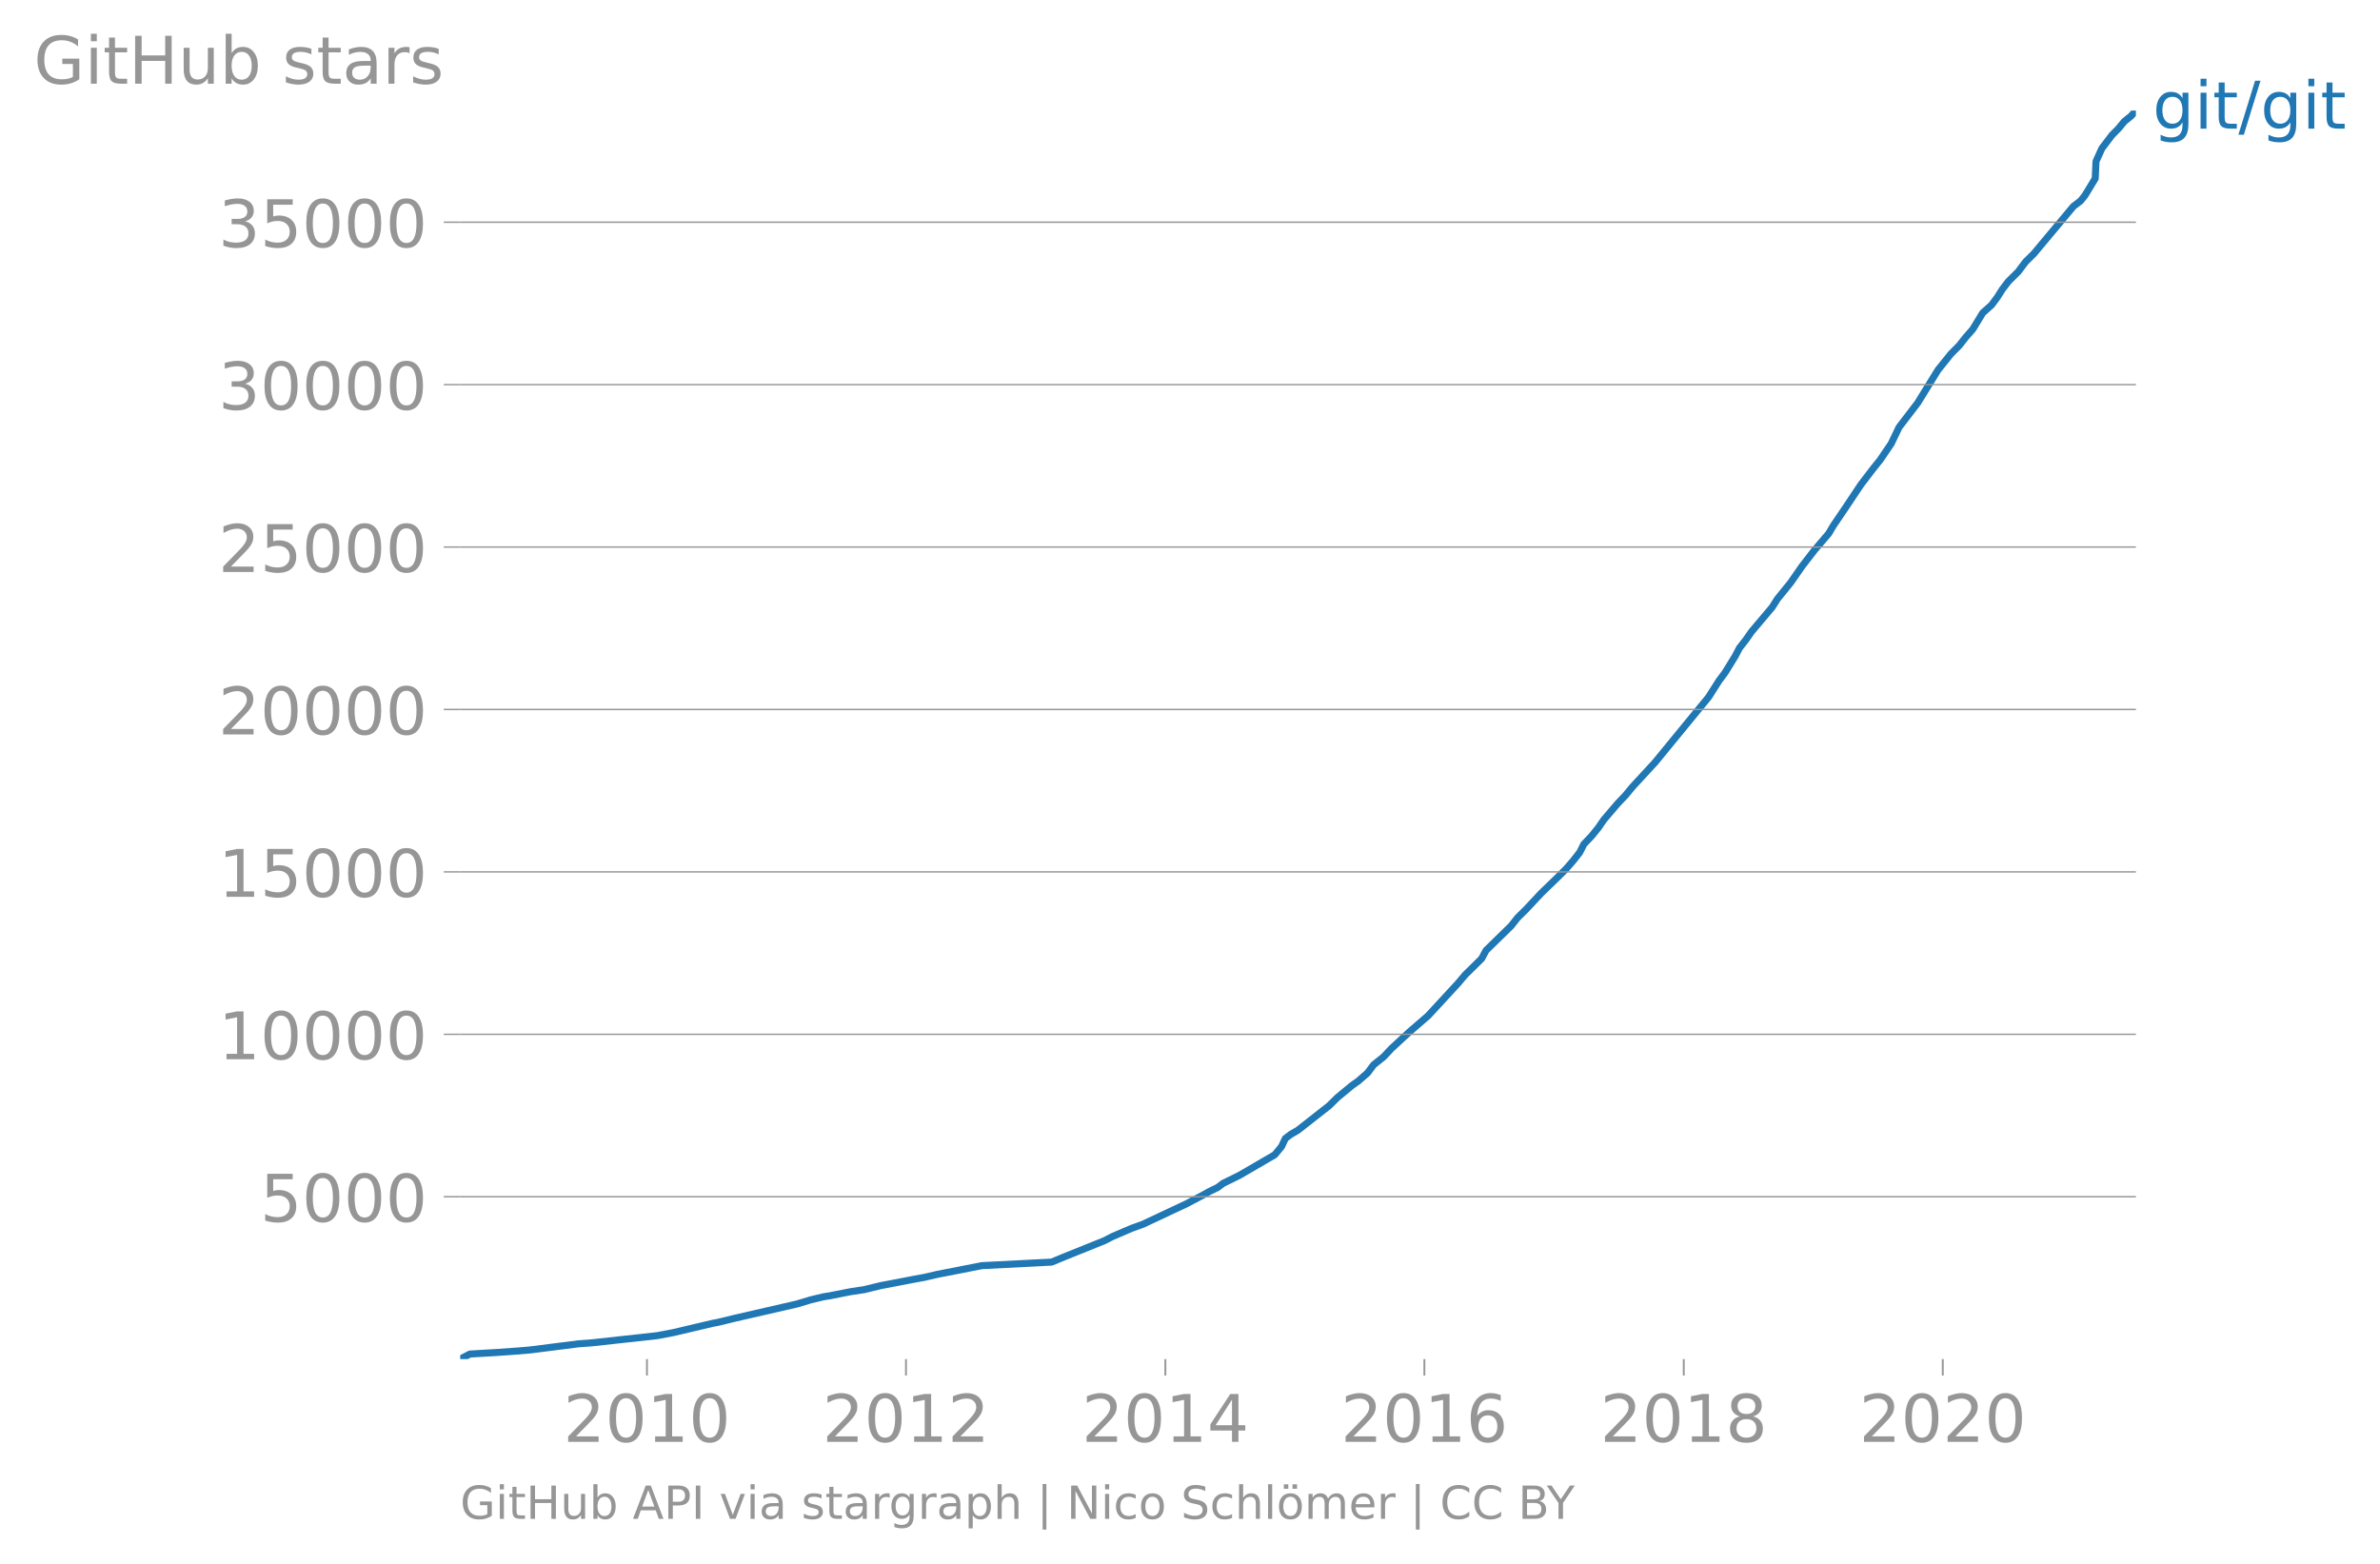
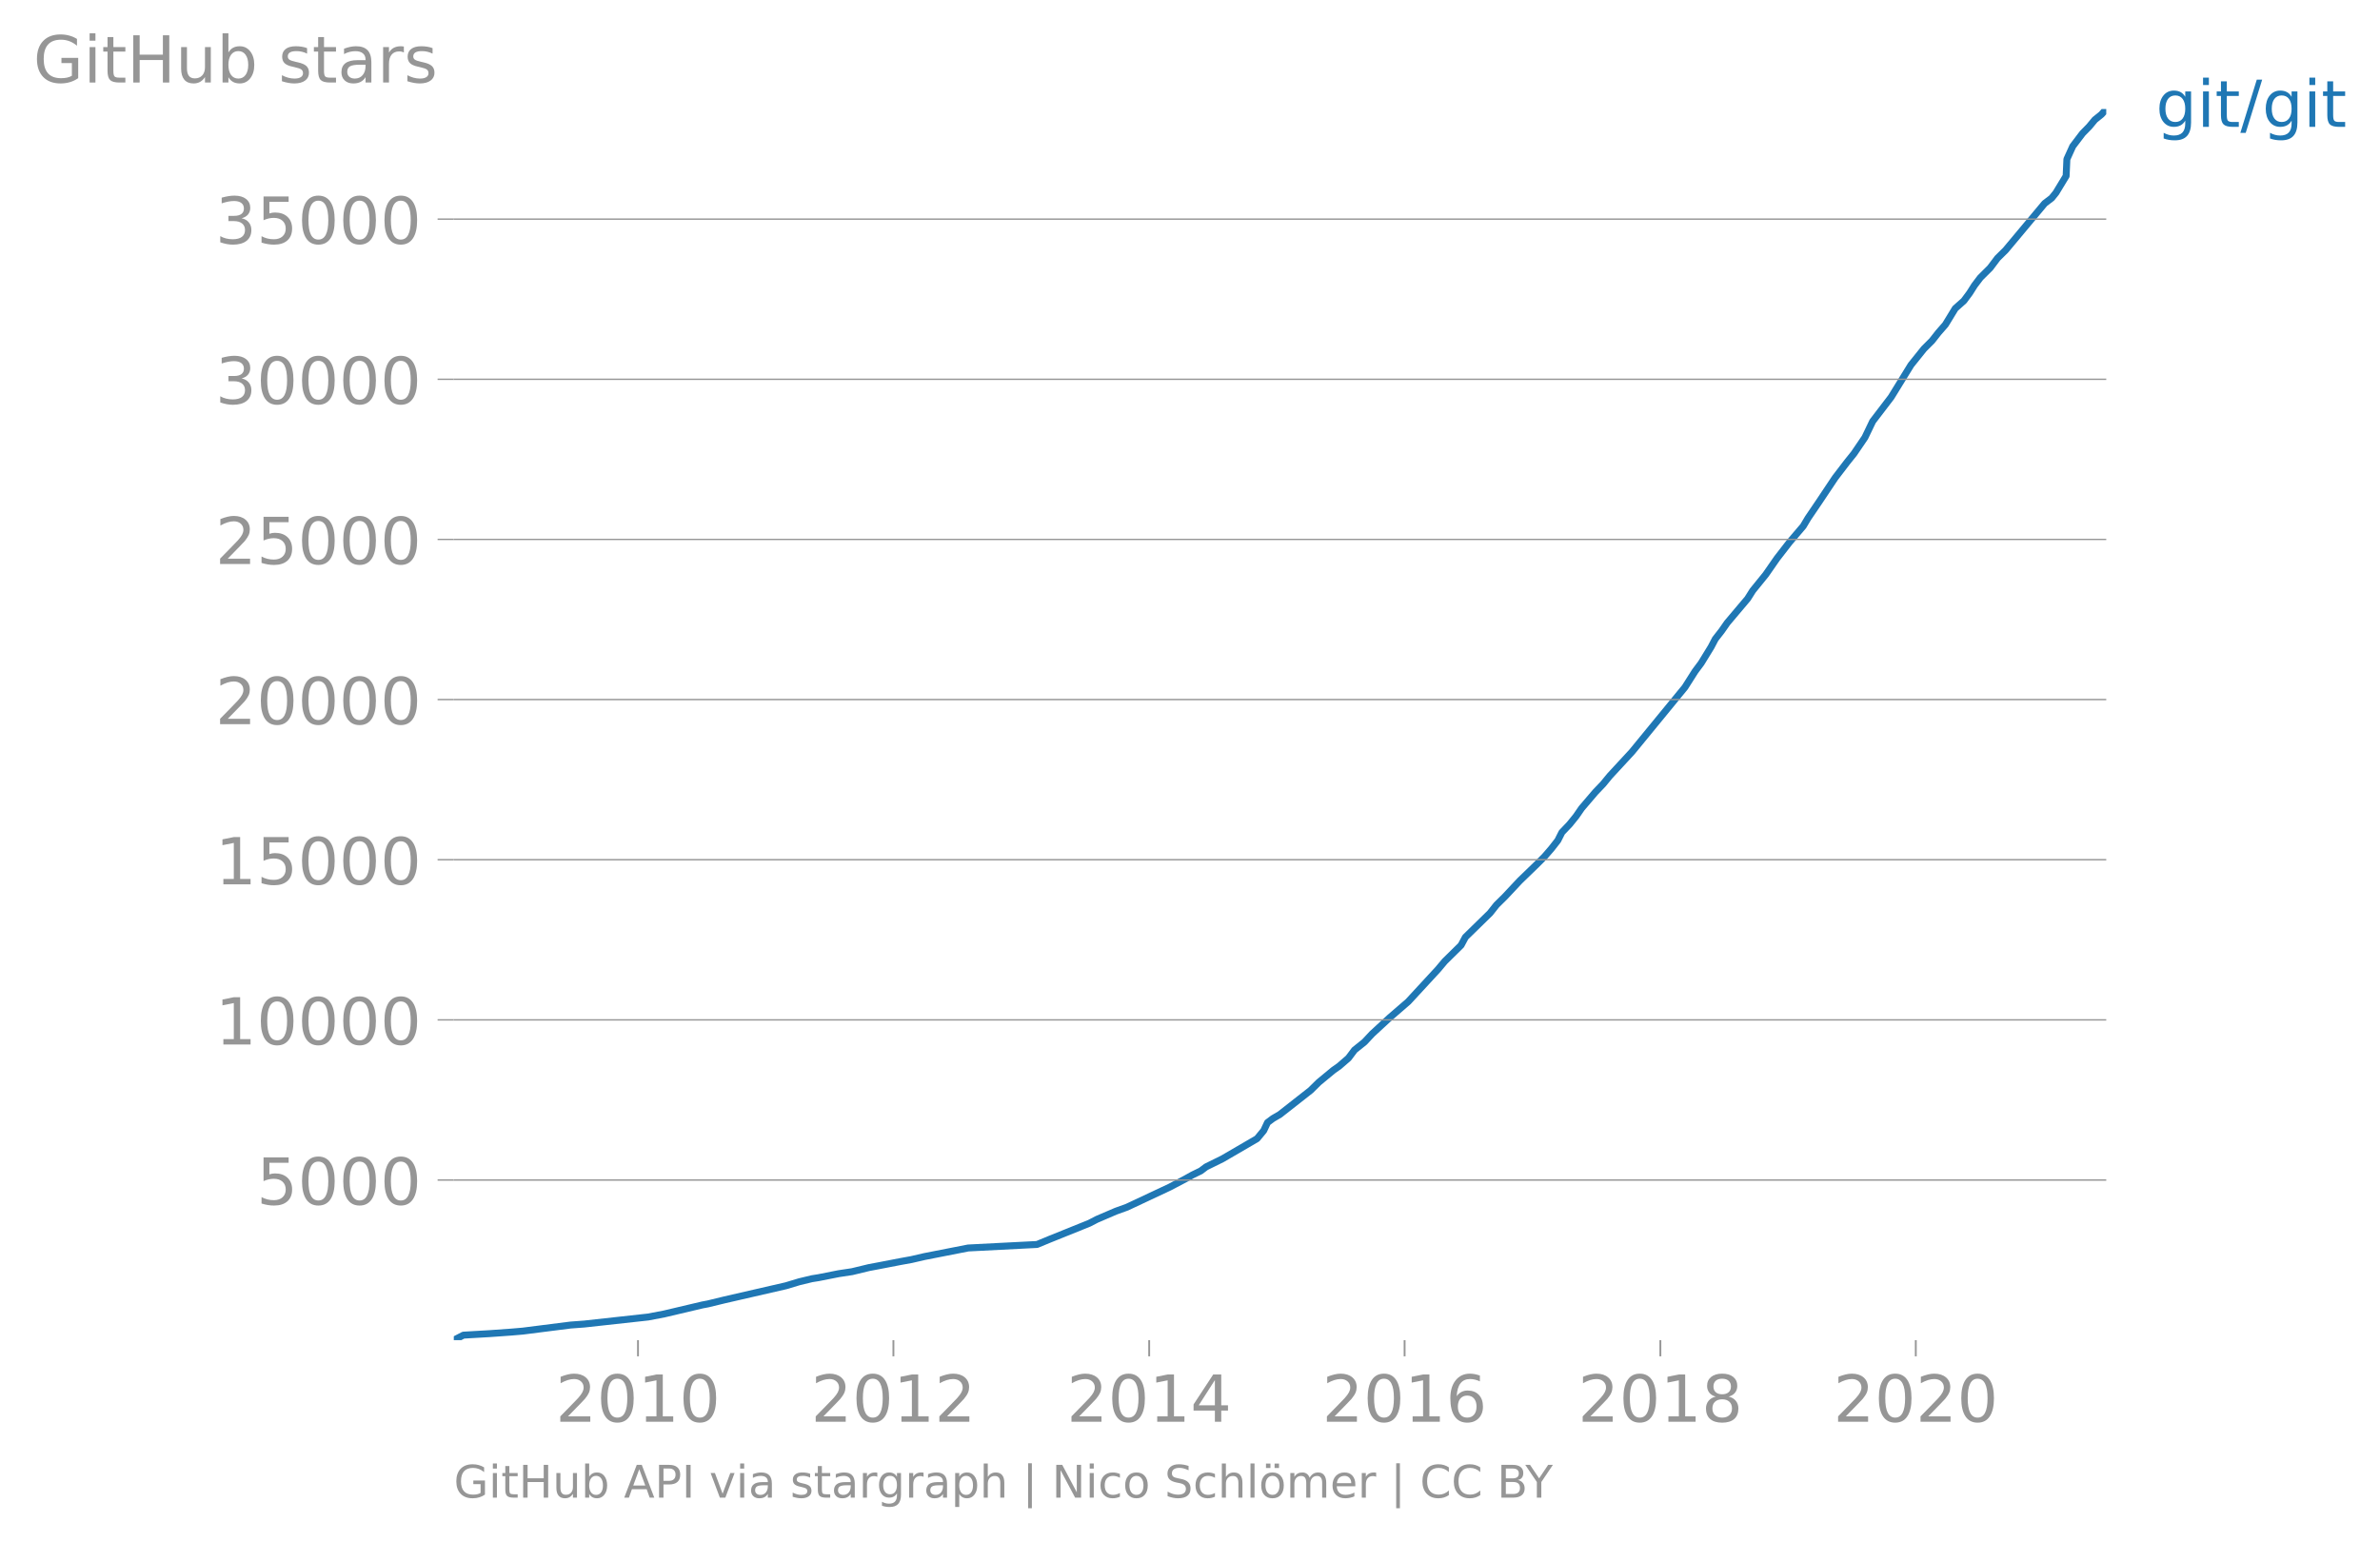
- <svg xmlns="http://www.w3.org/2000/svg" xmlns:xlink="http://www.w3.org/1999/xlink" height="444.272" viewBox="0 0 507.212 333.204" width="676.282">
+ <svg xmlns="http://www.w3.org/2000/svg" xmlns:xlink="http://www.w3.org/1999/xlink" height="444.272" viewBox="0 0 514.354 333.204" width="685.806">
  <defs>
    <style>*{stroke-linecap:butt;stroke-linejoin:round}</style>
  </defs>
  <g id="figure_1">
-     <path d="M0 333.204h507.212V0H0z" style="fill:none" id="patch_1" />
+     <path d="M0 333.204h514.354V0H0z" style="fill:none" id="patch_1" />
    <g id="axes_1">
      <path d="M98.073 289.67h357.12V23.558H98.073z" style="fill:none" id="patch_2" />
-       <path clip-path="url(#p904dafc66d)" d="m98.073 289.67 2.077-1.08 5.637-.325 4.69-.333 2.502-.214 10.31-1.309 2.988-.221 13.788-1.516 3.461-.658 8.279-1.953 1.178-.221 3.592-.872 13.292-3.054 2.9-.872 2.707-.65 1.398-.222 4.38-.866 2.895-.436 3.608-.872 2.303-.436 4.525-.873 2.4-.436 2.787-.644 9.462-1.855 14.892-.762 2.623-1.087 8.661-3.49 1.686-.871 4.07-1.745 2.395-.866 9.273-4.354 3.318-1.745 1.552-.865 1.793-.873 1.157-.872 3.536-1.745 7.479-4.355 1.444-1.744.814-1.738 1.164-.872 1.5-.873 6.66-5.227 1.771-1.744 3.161-2.61 1.24-.873 2.003-1.738 1.308-1.744 2.165-1.738 1.63-1.745 3.781-3.49 4.029-3.482 6.422-6.964 1.467-1.745 3.535-3.483.935-1.744 5.339-5.22 1.38-1.745 1.768-1.745 3.262-3.482 3.6-3.483 1.752-1.744 1.506-1.738 1.361-1.745.882-1.744 1.66-1.745 1.408-1.738 1.204-1.745 2.974-3.482 1.659-1.738 1.432-1.744 4.827-5.228 11.423-13.936 2.214-3.483 1.301-1.744 2.14-3.483.916-1.744 1.363-1.745 1.212-1.738 4.413-5.227 1.095-1.738 2.83-3.49 2.419-3.482 2.699-3.482 2.97-3.482 1.04-1.745 2.371-3.49 3.484-5.22 2.665-3.482 1.403-1.745 2.373-3.49 1.671-3.482 3.989-5.22 4.294-6.972 2.802-3.489 1.744-1.745 1.364-1.737 1.524-1.745 2.129-3.49 1.865-1.66 1.242-1.67 1.056-1.668 1.268-1.669 2.111-2.097 1.584-2.105 1.751-1.73 8.455-10.116 1.505-1.142.928-1.15 2.2-3.627.162-3.635 1.265-2.79 2.125-2.797 1.432-1.46 1.214-1.469 1.444-1.163 1.028-1.17h0" style="fill:none;stroke:#1f77b4;stroke-linecap:square;stroke-width:1.5" id="line2d_1" />
+       <path clip-path="url(#pdf2a12c744)" d="m98.073 289.67 2.077-1.08 5.637-.325 4.69-.333 2.502-.214 10.31-1.309 2.988-.221 13.788-1.516 3.461-.658 8.279-1.953 1.178-.221 3.592-.872 13.292-3.054 2.9-.872 2.707-.65 1.398-.222 4.38-.866 2.895-.436 3.608-.872 2.303-.436 4.525-.873 2.4-.436 2.787-.644 9.462-1.855 14.892-.762 2.623-1.087 8.661-3.49 1.686-.871 4.07-1.745 2.395-.866 9.273-4.354 3.318-1.745 1.552-.865 1.793-.873 1.157-.872 3.536-1.745 7.479-4.355 1.444-1.744.814-1.738 1.164-.872 1.5-.873 6.66-5.227 1.771-1.744 3.161-2.61 1.24-.873 2.003-1.738 1.308-1.744 2.165-1.738 1.63-1.745 3.781-3.49 4.029-3.482 6.422-6.964 1.467-1.745 3.535-3.483.935-1.744 5.339-5.22 1.38-1.745 1.768-1.745 3.262-3.482 3.6-3.483 1.752-1.744 1.506-1.738 1.361-1.745.882-1.744 1.66-1.745 1.408-1.738 1.204-1.745 2.974-3.482 1.659-1.738 1.432-1.744 4.827-5.228 11.423-13.936 2.214-3.483 1.301-1.744 2.14-3.483.916-1.744 1.363-1.745 1.212-1.738 4.413-5.227 1.095-1.738 2.83-3.49 2.419-3.482 2.699-3.482 2.97-3.482 1.04-1.745 2.371-3.49 3.484-5.22 2.665-3.482 1.403-1.745 2.373-3.49 1.671-3.482 3.989-5.22 4.294-6.972 2.802-3.489 1.744-1.745 1.364-1.737 1.524-1.745 2.129-3.49 1.865-1.66 1.242-1.67 1.056-1.668 1.268-1.669 2.111-2.097 1.584-2.105 1.751-1.73 8.455-10.116 1.505-1.142.928-1.15 2.2-3.627.162-3.635 1.265-2.79 2.125-2.797 1.432-1.46 1.214-1.469 1.444-1.163 1.028-1.17h0" style="fill:none;stroke:#1f77b4;stroke-linecap:square;stroke-width:1.5" id="line2d_1" />
      <g id="matplotlib.axis_1">
        <g id="xtick_1">
          <g id="line2d_2">
            <defs>
-               <path d="M0 0v3.5" id="m8c0879fdff" style="stroke:#969696;stroke-width:.4" />
-             </defs>
-             <use style="fill:#969696;stroke:#969696;stroke-width:.4" x="137.878" xlink:href="#m8c0879fdff" y="289.67" />
+               <path d="M0 0v3.5" id="m85f1824bbf" style="stroke:#969696;stroke-width:.4" />
+             </defs>
+             <use style="fill:#969696;stroke:#969696;stroke-width:.4" x="137.878" xlink:href="#m85f1824bbf" y="289.67" />
          </g>
          <g style="fill:#969696" transform="matrix(.14 0 0 -.14 120.063 307.308)" id="text_1">
            <defs>
              <path d="M1228 531h2203V0H469v531q359 372 979 998 621 627 780 809 303 340 423 576 121 236 121 464 0 372-261 606-261 235-680 235-297 0-627-103-329-103-704-313v638q381 153 712 231 332 78 607 78 725 0 1156-363 431-362 431-968 0-288-108-546-107-257-392-607-78-91-497-524-418-433-1181-1211z" id="DejaVuSans-32" transform="scale(.01563)" />
              <path d="M2034 4250q-487 0-733-480-245-479-245-1442 0-959 245-1439 246-480 733-480 491 0 736 480 246 480 246 1439 0 963-246 1442-245 480-736 480zm0 500q785 0 1199-621 414-620 414-1801 0-1178-414-1799Q2819-91 2034-91q-784 0-1198 620-414 621-414 1799 0 1181 414 1801 414 621 1198 621z" id="DejaVuSans-30" transform="scale(.01563)" />
              <path d="M794 531h1031v3560L703 3866v575l1116 225h631V531h1031V0H794v531z" id="DejaVuSans-31" transform="scale(.01563)" />
            </defs>
            <use xlink:href="#DejaVuSans-32" />
            <use x="63.623" xlink:href="#DejaVuSans-30" />
            <use x="127.246" xlink:href="#DejaVuSans-31" />
            <use x="190.869" xlink:href="#DejaVuSans-30" />
          </g>
        </g>
        <g id="xtick_2">
-           <use style="fill:#969696;stroke:#969696;stroke-width:.4" x="193.079" xlink:href="#m8c0879fdff" y="289.67" id="line2d_3" />
+           <use style="fill:#969696;stroke:#969696;stroke-width:.4" x="193.079" xlink:href="#m85f1824bbf" y="289.67" id="line2d_3" />
          <g style="fill:#969696" transform="matrix(.14 0 0 -.14 175.264 307.308)" id="text_2">
            <use xlink:href="#DejaVuSans-32" />
            <use x="63.623" xlink:href="#DejaVuSans-30" />
            <use x="127.246" xlink:href="#DejaVuSans-31" />
            <use x="190.869" xlink:href="#DejaVuSans-32" />
          </g>
        </g>
        <g id="xtick_3">
-           <use style="fill:#969696;stroke:#969696;stroke-width:.4" x="248.355" xlink:href="#m8c0879fdff" y="289.67" id="line2d_4" />
+           <use style="fill:#969696;stroke:#969696;stroke-width:.4" x="248.355" xlink:href="#m85f1824bbf" y="289.67" id="line2d_4" />
          <g style="fill:#969696" transform="matrix(.14 0 0 -.14 230.54 307.308)" id="text_3">
            <defs>
              <path d="M2419 4116 825 1625h1594v2491zm-166 550h794V1625h666v-525h-666V0h-628v1100H313v609l1940 2957z" id="DejaVuSans-34" transform="scale(.01563)" />
            </defs>
            <use xlink:href="#DejaVuSans-32" />
            <use x="63.623" xlink:href="#DejaVuSans-30" />
            <use x="127.246" xlink:href="#DejaVuSans-31" />
            <use x="190.869" xlink:href="#DejaVuSans-34" />
          </g>
        </g>
        <g id="xtick_4">
-           <use style="fill:#969696;stroke:#969696;stroke-width:.4" x="303.556" xlink:href="#m8c0879fdff" y="289.67" id="line2d_5" />
+           <use style="fill:#969696;stroke:#969696;stroke-width:.4" x="303.556" xlink:href="#m85f1824bbf" y="289.67" id="line2d_5" />
          <g style="fill:#969696" transform="matrix(.14 0 0 -.14 285.74 307.308)" id="text_4">
            <defs>
              <path d="M2113 2584q-425 0-674-291-248-290-248-796 0-503 248-796 249-292 674-292t673 292q248 293 248 796 0 506-248 796-248 291-673 291zm1253 1979v-575q-238 112-480 171-242 60-480 60-625 0-955-422-329-422-376-1275 184 272 462 417 279 145 613 145 703 0 1111-427 408-426 408-1160 0-719-425-1154Q2819-91 2113-91q-810 0-1238 620-428 621-428 1799 0 1106 525 1764t1409 658q238 0 480-47t505-140z" id="DejaVuSans-36" transform="scale(.01563)" />
            </defs>
            <use xlink:href="#DejaVuSans-32" />
            <use x="63.623" xlink:href="#DejaVuSans-30" />
            <use x="127.246" xlink:href="#DejaVuSans-31" />
            <use x="190.869" xlink:href="#DejaVuSans-36" />
          </g>
        </g>
        <g id="xtick_5">
-           <use style="fill:#969696;stroke:#969696;stroke-width:.4" x="358.832" xlink:href="#m8c0879fdff" y="289.67" id="line2d_6" />
+           <use style="fill:#969696;stroke:#969696;stroke-width:.4" x="358.832" xlink:href="#m85f1824bbf" y="289.67" id="line2d_6" />
          <g style="fill:#969696" transform="matrix(.14 0 0 -.14 341.017 307.308)" id="text_5">
            <defs>
              <path d="M2034 2216q-450 0-708-241-257-241-257-662 0-422 257-663 258-241 708-241t709 242q260 243 260 662 0 421-258 662-257 241-711 241zm-631 268q-406 100-633 378-226 279-226 679 0 559 398 884 399 325 1092 325 697 0 1094-325t397-884q0-400-227-679-226-278-629-378 456-106 710-416 255-309 255-755 0-679-414-1042Q2806-91 2034-91q-771 0-1186 362-414 363-414 1042 0 446 256 755 257 310 713 416zm-231 997q0-362 226-565 227-203 636-203 407 0 636 203 230 203 230 565 0 363-230 566-229 203-636 203-409 0-636-203-226-203-226-566z" id="DejaVuSans-38" transform="scale(.01563)" />
            </defs>
            <use xlink:href="#DejaVuSans-32" />
            <use x="63.623" xlink:href="#DejaVuSans-30" />
            <use x="127.246" xlink:href="#DejaVuSans-31" />
            <use x="190.869" xlink:href="#DejaVuSans-38" />
          </g>
        </g>
        <g id="xtick_6">
-           <use style="fill:#969696;stroke:#969696;stroke-width:.4" x="414.032" xlink:href="#m8c0879fdff" y="289.67" id="line2d_7" />
+           <use style="fill:#969696;stroke:#969696;stroke-width:.4" x="414.032" xlink:href="#m85f1824bbf" y="289.67" id="line2d_7" />
          <g style="fill:#969696" transform="matrix(.14 0 0 -.14 396.217 307.308)" id="text_6">
            <use xlink:href="#DejaVuSans-32" />
            <use x="63.623" xlink:href="#DejaVuSans-30" />
            <use x="127.246" xlink:href="#DejaVuSans-32" />
            <use x="190.869" xlink:href="#DejaVuSans-30" />
          </g>
        </g>
      </g>
      <g id="matplotlib.axis_2">
        <g id="ytick_1">
-           <path clip-path="url(#p904dafc66d)" d="M98.073 255.06h357.12" style="fill:none;stroke:#969696;stroke-linecap:square;stroke-width:.3" id="line2d_8" />
+           <path clip-path="url(#pdf2a12c744)" d="M98.073 255.06h357.12" style="fill:none;stroke:#969696;stroke-linecap:square;stroke-width:.3" id="line2d_8" />
          <g id="line2d_9">
            <defs>
-               <path d="M0 0h-3.5" id="m7f15f6669b" style="stroke:#969696;stroke-width:.3" />
-             </defs>
-             <use style="fill:#969696;stroke:#969696;stroke-width:.3" x="98.073" xlink:href="#m7f15f6669b" y="255.06" />
+               <path d="M0 0h-3.5" id="mb40c7eea4d" style="stroke:#969696;stroke-width:.3" />
+             </defs>
+             <use style="fill:#969696;stroke:#969696;stroke-width:.3" x="98.073" xlink:href="#mb40c7eea4d" y="255.06" />
          </g>
          <g style="fill:#969696" transform="matrix(.14 0 0 -.14 55.443 260.38)" id="text_7">
            <defs>
              <path d="M691 4666h2478v-532H1269V2991q137 47 274 70 138 23 276 23 781 0 1237-428 457-428 457-1159 0-753-469-1171Q2575-91 1722-91q-294 0-599 50Q819 9 494 109v635q281-153 581-228t634-75q541 0 856 284 316 284 316 772 0 487-316 771-315 285-856 285-253 0-505-56-251-56-513-175v2344z" id="DejaVuSans-35" transform="scale(.01563)" />
            </defs>
            <use xlink:href="#DejaVuSans-35" />
            <use x="63.623" xlink:href="#DejaVuSans-30" />
            <use x="127.246" xlink:href="#DejaVuSans-30" />
            <use x="190.869" xlink:href="#DejaVuSans-30" />
          </g>
        </g>
        <g id="ytick_2">
-           <path clip-path="url(#p904dafc66d)" d="M98.073 220.444h357.12" style="fill:none;stroke:#969696;stroke-linecap:square;stroke-width:.3" id="line2d_10" />
-           <use style="fill:#969696;stroke:#969696;stroke-width:.3" x="98.073" xlink:href="#m7f15f6669b" y="220.444" id="line2d_11" />
+           <path clip-path="url(#pdf2a12c744)" d="M98.073 220.444h357.12" style="fill:none;stroke:#969696;stroke-linecap:square;stroke-width:.3" id="line2d_10" />
+           <use style="fill:#969696;stroke:#969696;stroke-width:.3" x="98.073" xlink:href="#mb40c7eea4d" y="220.444" id="line2d_11" />
          <g style="fill:#969696" transform="matrix(.14 0 0 -.14 46.536 225.763)" id="text_8">
            <use xlink:href="#DejaVuSans-31" />
            <use x="63.623" xlink:href="#DejaVuSans-30" />
            <use x="127.246" xlink:href="#DejaVuSans-30" />
            <use x="190.869" xlink:href="#DejaVuSans-30" />
            <use x="254.492" xlink:href="#DejaVuSans-30" />
          </g>
        </g>
        <g id="ytick_3">
-           <path clip-path="url(#p904dafc66d)" d="M98.073 185.827h357.12" style="fill:none;stroke:#969696;stroke-linecap:square;stroke-width:.3" id="line2d_12" />
-           <use style="fill:#969696;stroke:#969696;stroke-width:.3" x="98.073" xlink:href="#m7f15f6669b" y="185.827" id="line2d_13" />
+           <path clip-path="url(#pdf2a12c744)" d="M98.073 185.827h357.12" style="fill:none;stroke:#969696;stroke-linecap:square;stroke-width:.3" id="line2d_12" />
+           <use style="fill:#969696;stroke:#969696;stroke-width:.3" x="98.073" xlink:href="#mb40c7eea4d" y="185.827" id="line2d_13" />
          <g style="fill:#969696" transform="matrix(.14 0 0 -.14 46.536 191.146)" id="text_9">
            <use xlink:href="#DejaVuSans-31" />
            <use x="63.623" xlink:href="#DejaVuSans-35" />
            <use x="127.246" xlink:href="#DejaVuSans-30" />
            <use x="190.869" xlink:href="#DejaVuSans-30" />
            <use x="254.492" xlink:href="#DejaVuSans-30" />
          </g>
        </g>
        <g id="ytick_4">
-           <path clip-path="url(#p904dafc66d)" d="M98.073 151.21h357.12" style="fill:none;stroke:#969696;stroke-linecap:square;stroke-width:.3" id="line2d_14" />
-           <use style="fill:#969696;stroke:#969696;stroke-width:.3" x="98.073" xlink:href="#m7f15f6669b" y="151.211" id="line2d_15" />
+           <path clip-path="url(#pdf2a12c744)" d="M98.073 151.21h357.12" style="fill:none;stroke:#969696;stroke-linecap:square;stroke-width:.3" id="line2d_14" />
+           <use style="fill:#969696;stroke:#969696;stroke-width:.3" x="98.073" xlink:href="#mb40c7eea4d" y="151.211" id="line2d_15" />
          <g style="fill:#969696" transform="matrix(.14 0 0 -.14 46.536 156.53)" id="text_10">
            <use xlink:href="#DejaVuSans-32" />
            <use x="63.623" xlink:href="#DejaVuSans-30" />
            <use x="127.246" xlink:href="#DejaVuSans-30" />
            <use x="190.869" xlink:href="#DejaVuSans-30" />
            <use x="254.492" xlink:href="#DejaVuSans-30" />
          </g>
        </g>
        <g id="ytick_5">
-           <path clip-path="url(#p904dafc66d)" d="M98.073 116.594h357.12" style="fill:none;stroke:#969696;stroke-linecap:square;stroke-width:.3" id="line2d_16" />
-           <use style="fill:#969696;stroke:#969696;stroke-width:.3" x="98.073" xlink:href="#m7f15f6669b" y="116.594" id="line2d_17" />
+           <path clip-path="url(#pdf2a12c744)" d="M98.073 116.594h357.12" style="fill:none;stroke:#969696;stroke-linecap:square;stroke-width:.3" id="line2d_16" />
+           <use style="fill:#969696;stroke:#969696;stroke-width:.3" x="98.073" xlink:href="#mb40c7eea4d" y="116.594" id="line2d_17" />
          <g style="fill:#969696" transform="matrix(.14 0 0 -.14 46.536 121.913)" id="text_11">
            <use xlink:href="#DejaVuSans-32" />
            <use x="63.623" xlink:href="#DejaVuSans-35" />
            <use x="127.246" xlink:href="#DejaVuSans-30" />
            <use x="190.869" xlink:href="#DejaVuSans-30" />
            <use x="254.492" xlink:href="#DejaVuSans-30" />
          </g>
        </g>
        <g id="ytick_6">
-           <path clip-path="url(#p904dafc66d)" d="M98.073 81.977h357.12" style="fill:none;stroke:#969696;stroke-linecap:square;stroke-width:.3" id="line2d_18" />
-           <use style="fill:#969696;stroke:#969696;stroke-width:.3" x="98.073" xlink:href="#m7f15f6669b" y="81.977" id="line2d_19" />
+           <path clip-path="url(#pdf2a12c744)" d="M98.073 81.977h357.12" style="fill:none;stroke:#969696;stroke-linecap:square;stroke-width:.3" id="line2d_18" />
+           <use style="fill:#969696;stroke:#969696;stroke-width:.3" x="98.073" xlink:href="#mb40c7eea4d" y="81.977" id="line2d_19" />
          <g style="fill:#969696" transform="matrix(.14 0 0 -.14 46.536 87.296)" id="text_12">
            <defs>
              <path d="M2597 2516q453-97 707-404 255-306 255-756 0-690-475-1069Q2609-91 1734-91q-293 0-604 58T488 141v609q262-153 574-231 313-78 654-78 593 0 904 234t311 681q0 413-289 645-289 233-804 233h-544v519h569q465 0 712 186t247 536q0 359-255 551-254 193-729 193-260 0-557-57-297-56-653-174v562q360 100 674 150t592 50q719 0 1137-327 419-326 419-882 0-388-222-655t-631-370z" id="DejaVuSans-33" transform="scale(.01563)" />
            </defs>
            <use xlink:href="#DejaVuSans-33" />
            <use x="63.623" xlink:href="#DejaVuSans-30" />
            <use x="127.246" xlink:href="#DejaVuSans-30" />
            <use x="190.869" xlink:href="#DejaVuSans-30" />
            <use x="254.492" xlink:href="#DejaVuSans-30" />
          </g>
        </g>
        <g id="ytick_7">
-           <path clip-path="url(#p904dafc66d)" d="M98.073 47.36h357.12" style="fill:none;stroke:#969696;stroke-linecap:square;stroke-width:.3" id="line2d_20" />
-           <use style="fill:#969696;stroke:#969696;stroke-width:.3" x="98.073" xlink:href="#m7f15f6669b" y="47.361" id="line2d_21" />
+           <path clip-path="url(#pdf2a12c744)" d="M98.073 47.36h357.12" style="fill:none;stroke:#969696;stroke-linecap:square;stroke-width:.3" id="line2d_20" />
+           <use style="fill:#969696;stroke:#969696;stroke-width:.3" x="98.073" xlink:href="#mb40c7eea4d" y="47.361" id="line2d_21" />
          <g style="fill:#969696" transform="matrix(.14 0 0 -.14 46.536 52.68)" id="text_13">
            <use xlink:href="#DejaVuSans-33" />
            <use x="63.623" xlink:href="#DejaVuSans-35" />
            <use x="127.246" xlink:href="#DejaVuSans-30" />
            <use x="190.869" xlink:href="#DejaVuSans-30" />
            <use x="254.492" xlink:href="#DejaVuSans-30" />
          </g>
        </g>
        <g style="fill:#969696" transform="matrix(.14 0 0 -.14 7.2 17.838)" id="text_14">
          <defs>
            <path d="M3809 666v1253H2778v519h1656V434q-365-259-806-392-440-133-940-133-1094 0-1712 639-617 640-617 1780 0 1144 617 1783 618 639 1712 639 456 0 867-113 411-112 758-331v-672q-350 297-744 447t-828 150q-857 0-1287-478-429-478-429-1425 0-944 429-1422 430-478 1287-478 334 0 596 58 263 58 472 180z" id="DejaVuSans-47" transform="scale(.01563)" />
            <path d="M603 3500h575V0H603v3500zm0 1363h575v-729H603v729z" id="DejaVuSans-69" transform="scale(.01563)" />
            <path d="M1172 4494v-994h1184v-447H1172V1153q0-428 117-550t477-122h590V0h-590q-666 0-919 248-253 249-253 905v1900H172v447h422v994h578z" id="DejaVuSans-74" transform="scale(.01563)" />
            <path d="M628 4666h631V2753h2294v1913h631V0h-631v2222H1259V0H628v4666z" id="DejaVuSans-48" transform="scale(.01563)" />
            <path d="M544 1381v2119h575V1403q0-497 193-746 194-248 582-248 465 0 735 297 271 297 271 810v1984h575V0h-575v538q-209-319-486-474-276-155-642-155-603 0-916 375-312 375-312 1097zm1447 2203z" id="DejaVuSans-75" transform="scale(.01563)" />
            <path d="M3116 1747q0 634-261 995t-717 361q-457 0-718-361t-261-995q0-634 261-995t718-361q456 0 717 361t261 995zM1159 2969q182 312 458 463 277 152 661 152 638 0 1036-506 399-506 399-1331T3314 415Q2916-91 2278-91q-384 0-661 152-276 152-458 464V0H581v4863h578V2969z" id="DejaVuSans-62" transform="scale(.01563)" />
            <path d="M2834 3397v-544q-243 125-506 187-262 63-544 63-428 0-642-131t-214-394q0-200 153-314t616-217l197-44q612-131 870-370t258-667q0-488-386-773Q2250-91 1575-91q-281 0-586 55T347 128v594q319-166 628-249 309-82 613-82 406 0 624 139 219 139 219 392 0 234-158 359-157 125-692 241l-200 47q-534 112-772 345-237 233-237 639 0 494 350 762 350 269 994 269 318 0 599-47 282-46 519-140z" id="DejaVuSans-73" transform="scale(.01563)" />
            <path d="M2194 1759q-697 0-966-159t-269-544q0-306 202-486 202-179 548-179 479 0 768 339t289 901v128h-572zm1147 238V0h-575v531q-197-318-491-470T1556-91q-537 0-855 302-317 302-317 808 0 590 395 890 396 300 1180 300h807v57q0 397-261 614t-733 217q-300 0-585-72-284-72-546-216v532q315 122 612 182 297 61 578 61 760 0 1135-394 375-393 375-1193z" id="DejaVuSans-61" transform="scale(.01563)" />
            <path d="M2631 2963q-97 56-211 82-114 27-251 27-488 0-749-317t-261-911V0H581v3500h578v-544q182 319 472 473 291 155 707 155 59 0 131-8 72-7 159-23l3-590z" id="DejaVuSans-72" transform="scale(.01563)" />
          </defs>
          <use xlink:href="#DejaVuSans-47" />
          <use x="77.49" xlink:href="#DejaVuSans-69" />
          <use x="105.273" xlink:href="#DejaVuSans-74" />
          <use x="144.482" xlink:href="#DejaVuSans-48" />
          <use x="219.678" xlink:href="#DejaVuSans-75" />
          <use x="283.057" xlink:href="#DejaVuSans-62" />
          <use x="346.533" xlink:href="#DejaVuSans-20" />
          <use x="378.32" xlink:href="#DejaVuSans-73" />
          <use x="430.42" xlink:href="#DejaVuSans-74" />
          <use x="469.629" xlink:href="#DejaVuSans-61" />
          <use x="530.908" xlink:href="#DejaVuSans-72" />
          <use x="572.021" xlink:href="#DejaVuSans-73" />
        </g>
      </g>
-       <g style="fill:#1f77b4" transform="matrix(.14 0 0 -.14 458.764 27.421)" id="text_15">
+       <g style="fill:#1f77b4" transform="matrix(.14 0 0 -.14 465.907 27.421)" id="text_15">
        <defs>
          <path d="M2906 1791q0 625-258 968-257 344-723 344-462 0-720-344-258-343-258-968 0-622 258-966t720-344q466 0 723 344 258 344 258 966zm575-1357q0-893-397-1329-396-436-1215-436-303 0-572 45t-522 139v559q253-137 500-202 247-66 503-66 566 0 847 295t281 892v285q-178-310-456-463T1784 0Q1141 0 747 490 353 981 353 1791q0 812 394 1302 394 491 1037 491 388 0 666-153t456-462v531h575V434z" id="DejaVuSans-67" transform="scale(.01563)" />
          <path d="M1625 4666h531L531-594H0l1625 5260z" id="DejaVuSans-2f" transform="scale(.01563)" />
        </defs>
        <use xlink:href="#DejaVuSans-67" />
        <use x="63.477" xlink:href="#DejaVuSans-69" />
        <use x="91.26" xlink:href="#DejaVuSans-74" />
        <use x="130.469" xlink:href="#DejaVuSans-2f" />
        <use x="164.16" xlink:href="#DejaVuSans-67" />
        <use x="227.637" xlink:href="#DejaVuSans-69" />
        <use x="255.42" xlink:href="#DejaVuSans-74" />
      </g>
      <g style="fill:#969696" transform="matrix(.09716 0 0 -.09716 98.073 323.713)" id="text_16">
        <defs>
          <path d="m2188 4044-857-2322h1716l-859 2322zm-357 622h716L4325 0h-656l-425 1197H1141L716 0H50l1781 4666z" id="DejaVuSans-41" transform="scale(.01563)" />
          <path d="M1259 4147V2394h794q441 0 681 228 241 228 241 650 0 419-241 647-240 228-681 228h-794zm-631 519h1425q785 0 1186-355 402-355 402-1039 0-691-402-1044-401-353-1186-353h-794V0H628v4666z" id="DejaVuSans-50" transform="scale(.01563)" />
          <path d="M628 4666h631V0H628v4666z" id="DejaVuSans-49" transform="scale(.01563)" />
          <path d="M191 3500h609L1894 563l1094 2937h609L2284 0h-781L191 3500z" id="DejaVuSans-76" transform="scale(.01563)" />
          <path d="M1159 525v-1856H581v4831h578v-531q182 312 458 463 277 152 661 152 638 0 1036-506 399-506 399-1331T3314 415Q2916-91 2278-91q-384 0-661 152-276 152-458 464zm1957 1222q0 634-261 995t-717 361q-457 0-718-361t-261-995q0-634 261-995t718-361q456 0 717 361t261 995z" id="DejaVuSans-70" transform="scale(.01563)" />
          <path d="M3513 2113V0h-575v2094q0 497-194 743-194 247-581 247-466 0-735-297-269-296-269-809V0H581v4863h578V2956q207 316 486 472 280 156 646 156 603 0 912-373 310-373 310-1098z" id="DejaVuSans-68" transform="scale(.01563)" />
          <path d="M1344 4891v-6400H813v6400h531z" id="DejaVuSans-7c" transform="scale(.01563)" />
          <path d="M628 4666h850L3547 763v3903h612V0h-850L1241 3903V0H628v4666z" id="DejaVuSans-4e" transform="scale(.01563)" />
          <path d="M3122 3366v-538q-244 135-489 202t-495 67q-560 0-870-355-309-354-309-995t309-996q310-354 870-354 250 0 495 67t489 202V134Q2881 22 2623-34q-257-57-548-57-791 0-1257 497-465 497-465 1341 0 856 470 1346 471 491 1290 491 265 0 518-55 253-54 491-163z" id="DejaVuSans-63" transform="scale(.01563)" />
          <path d="M1959 3097q-462 0-731-361t-269-989q0-628 267-989 268-361 733-361 460 0 728 362 269 363 269 988 0 622-269 986-268 364-728 364zm0 487q750 0 1178-488 429-487 429-1349 0-859-429-1349Q2709-91 1959-91q-753 0-1180 489-426 490-426 1349 0 862 426 1349 427 488 1180 488z" id="DejaVuSans-6f" transform="scale(.01563)" />
          <path d="M3425 4513v-616q-359 172-678 256-319 85-616 85-515 0-795-200t-280-569q0-310 186-468 186-157 705-254l381-78q706-135 1042-474t336-907q0-679-455-1029Q2797-91 1919-91q-331 0-705 75-373 75-773 222v650q384-215 753-325 369-109 725-109 540 0 834 212 294 213 294 607 0 343-211 537t-692 291l-385 75q-706 140-1022 440-315 300-315 835 0 619 436 975t1201 356q329 0 669-60 341-59 697-177z" id="DejaVuSans-53" transform="scale(.01563)" />
          <path d="M603 4863h575V0H603v4863z" id="DejaVuSans-6c" transform="scale(.01563)" />
          <path d="M1959 3097q-462 0-731-361t-269-989q0-628 267-989 268-361 733-361 460 0 728 362 269 363 269 988 0 622-269 986-268 364-728 364zm0 487q750 0 1178-488 429-487 429-1349 0-859-429-1349Q2709-91 1959-91q-753 0-1180 489-426 490-426 1349 0 862 426 1349 427 488 1180 488zm295 1266h634v-631h-634v631zm-1222 0h634v-631h-634v631z" id="DejaVuSans-f6" transform="scale(.01563)" />
          <path d="M3328 2828q216 388 516 572t706 184q547 0 844-383 297-382 297-1088V0h-578v2094q0 503-179 746-178 244-543 244-447 0-707-297-259-296-259-809V0h-578v2094q0 506-178 748t-550 242q-441 0-701-298-259-298-259-808V0H581v3500h578v-544q197 322 472 475t653 153q382 0 649-194 267-193 395-562z" id="DejaVuSans-6d" transform="scale(.01563)" />
          <path d="M3597 1894v-281H953q38-594 358-905t892-311q331 0 642 81t618 244V178Q3153 47 2828-22t-659-69q-838 0-1327 487-489 488-489 1320 0 859 464 1363 464 505 1252 505 706 0 1117-455 411-454 411-1235zm-575 169q-6 471-264 752-258 282-683 282-481 0-770-272t-333-766l2050 4z" id="DejaVuSans-65" transform="scale(.01563)" />
          <path d="M4122 4306v-665q-319 297-680 443-361 147-767 147-800 0-1225-489t-425-1414q0-922 425-1411t1225-489q406 0 767 147t680 444V359q-331-225-702-338-370-112-782-112-1060 0-1670 648-609 649-609 1771 0 1125 609 1773 610 649 1670 649 418 0 788-111 371-111 696-333z" id="DejaVuSans-43" transform="scale(.01563)" />
          <path d="M1259 2228V519h1013q509 0 754 211 246 211 246 645 0 438-246 645-245 208-754 208H1259zm0 1919V2741h935q462 0 688 173 227 174 227 530 0 353-227 528-226 175-688 175h-935zm-631 519h1613q722 0 1112-300 391-300 391-853 0-429-200-682t-588-315q466-100 724-418 258-317 258-792 0-625-425-966Q3088 0 2303 0H628v4666z" id="DejaVuSans-42" transform="scale(.01563)" />
          <path d="M-13 4666h679l1293-1919 1285 1919h678L2272 2222V0h-634v2222L-13 4666z" id="DejaVuSans-59" transform="scale(.01563)" />
        </defs>
        <use xlink:href="#DejaVuSans-47" />
        <use x="77.49" xlink:href="#DejaVuSans-69" />
        <use x="105.273" xlink:href="#DejaVuSans-74" />
        <use x="144.482" xlink:href="#DejaVuSans-48" />
        <use x="219.678" xlink:href="#DejaVuSans-75" />
        <use x="283.057" xlink:href="#DejaVuSans-62" />
        <use x="346.533" xlink:href="#DejaVuSans-20" />
        <use x="378.32" xlink:href="#DejaVuSans-41" />
        <use x="446.729" xlink:href="#DejaVuSans-50" />
        <use x="507.031" xlink:href="#DejaVuSans-49" />
        <use x="536.523" xlink:href="#DejaVuSans-20" />
        <use x="568.311" xlink:href="#DejaVuSans-76" />
        <use x="627.49" xlink:href="#DejaVuSans-69" />
        <use x="655.273" xlink:href="#DejaVuSans-61" />
        <use x="716.553" xlink:href="#DejaVuSans-20" />
        <use x="748.34" xlink:href="#DejaVuSans-73" />
        <use x="800.439" xlink:href="#DejaVuSans-74" />
        <use x="839.648" xlink:href="#DejaVuSans-61" />
        <use x="900.928" xlink:href="#DejaVuSans-72" />
        <use x="940.291" xlink:href="#DejaVuSans-67" />
        <use x="1003.768" xlink:href="#DejaVuSans-72" />
        <use x="1044.881" xlink:href="#DejaVuSans-61" />
        <use x="1106.16" xlink:href="#DejaVuSans-70" />
        <use x="1169.637" xlink:href="#DejaVuSans-68" />
        <use x="1233.016" xlink:href="#DejaVuSans-20" />
        <use x="1264.803" xlink:href="#DejaVuSans-7c" />
        <use x="1298.494" xlink:href="#DejaVuSans-20" />
        <use x="1330.281" xlink:href="#DejaVuSans-4e" />
        <use x="1405.086" xlink:href="#DejaVuSans-69" />
        <use x="1432.869" xlink:href="#DejaVuSans-63" />
        <use x="1487.85" xlink:href="#DejaVuSans-6f" />
        <use x="1549.031" xlink:href="#DejaVuSans-20" />
        <use x="1580.818" xlink:href="#DejaVuSans-53" />
        <use x="1644.295" xlink:href="#DejaVuSans-63" />
        <use x="1699.275" xlink:href="#DejaVuSans-68" />
        <use x="1762.654" xlink:href="#DejaVuSans-6c" />
        <use x="1790.438" xlink:href="#DejaVuSans-f6" />
        <use x="1851.619" xlink:href="#DejaVuSans-6d" />
        <use x="1949.031" xlink:href="#DejaVuSans-65" />
        <use x="2010.555" xlink:href="#DejaVuSans-72" />
        <use x="2051.668" xlink:href="#DejaVuSans-20" />
        <use x="2083.455" xlink:href="#DejaVuSans-7c" />
        <use x="2117.146" xlink:href="#DejaVuSans-20" />
        <use x="2148.934" xlink:href="#DejaVuSans-43" />
        <use x="2218.758" xlink:href="#DejaVuSans-43" />
        <use x="2288.582" xlink:href="#DejaVuSans-20" />
        <use x="2320.369" xlink:href="#DejaVuSans-42" />
        <use x="2383.473" xlink:href="#DejaVuSans-59" />
      </g>
    </g>
  </g>
  <defs>
-     <clipPath id="p904dafc66d">
+     <clipPath id="pdf2a12c744">
      <path d="M98.073 23.558h357.12V289.67H98.073z" />
    </clipPath>
  </defs>
</svg>
